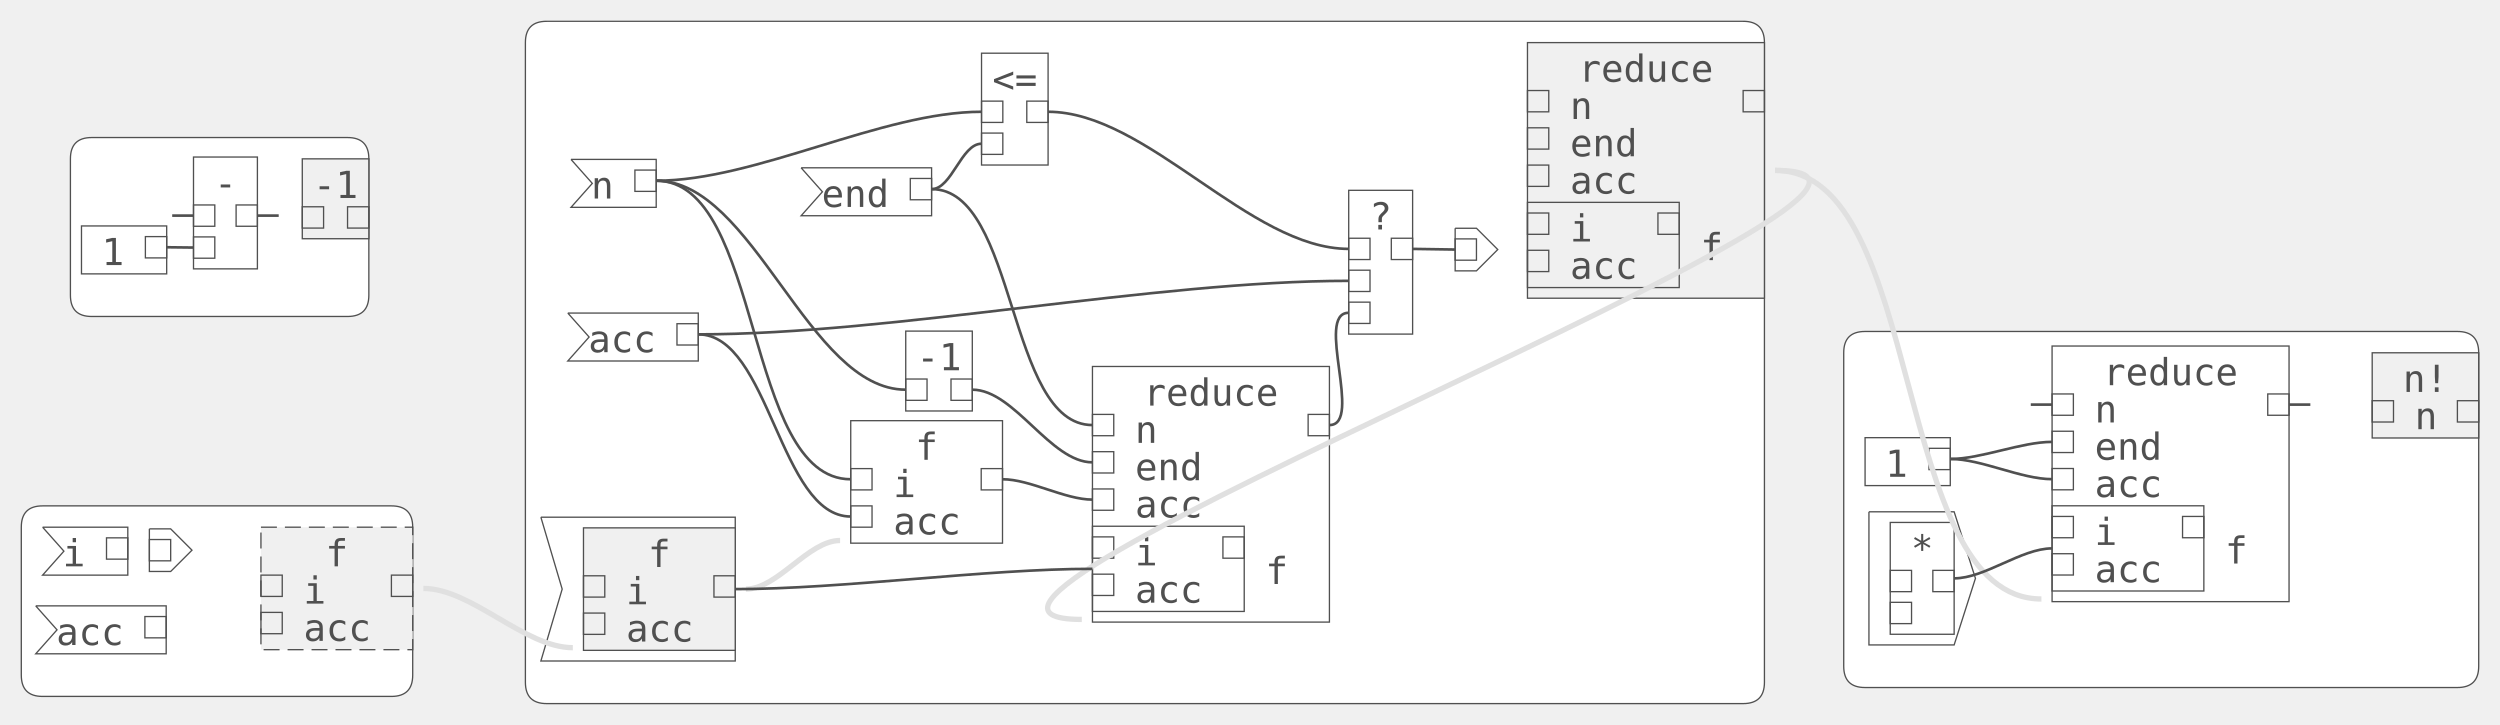
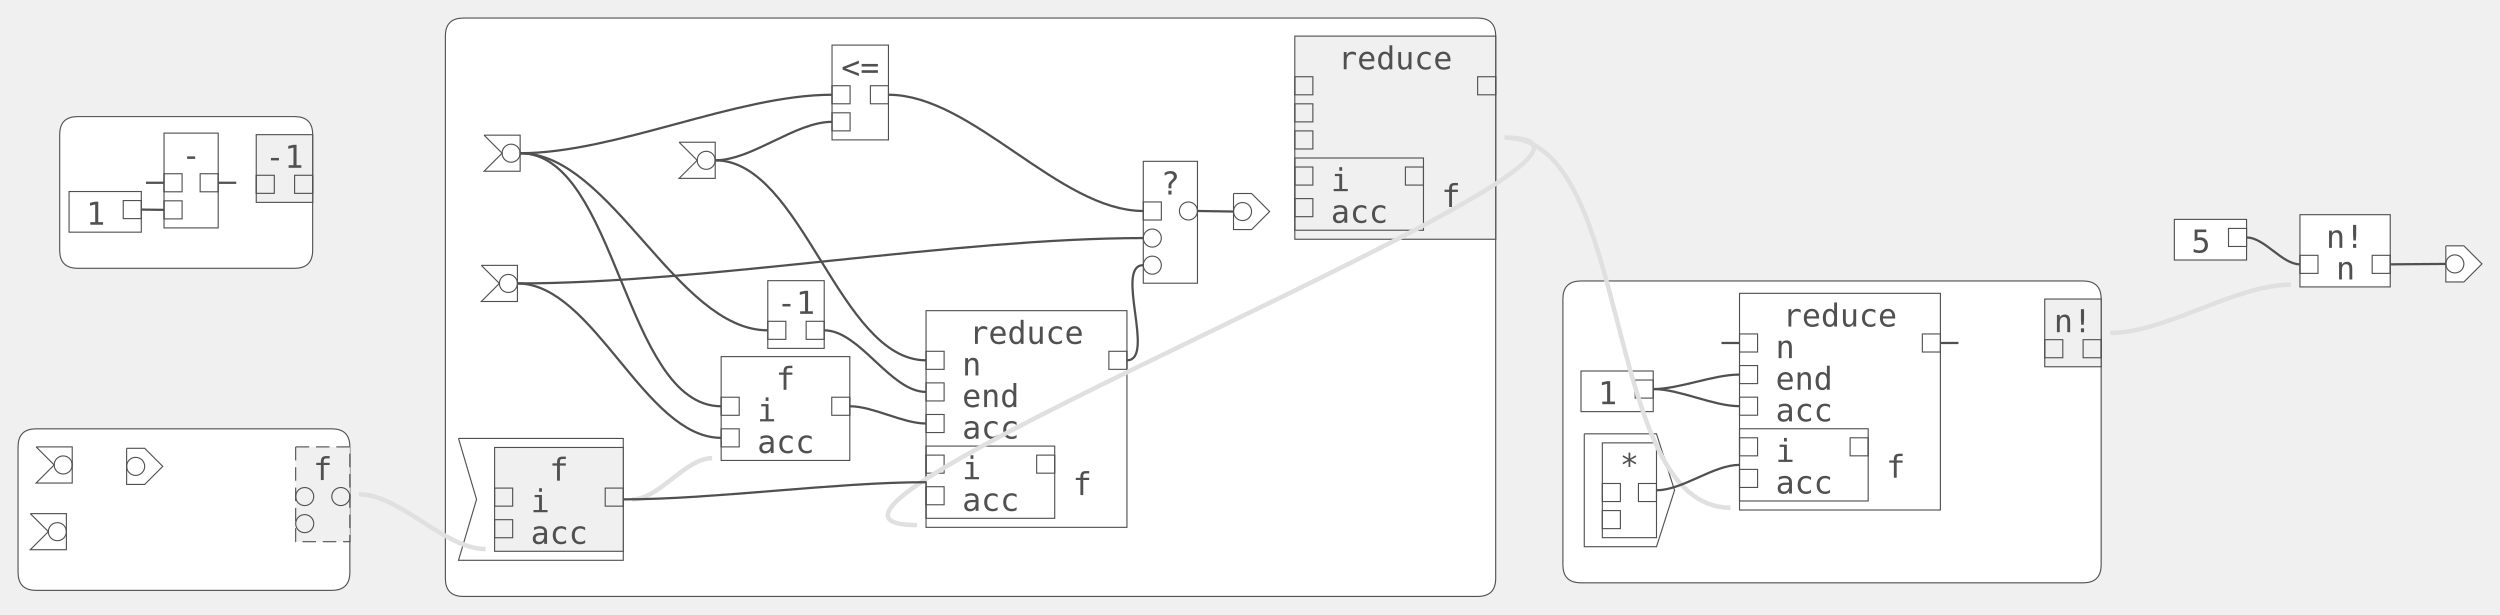
- <svg xmlns="http://www.w3.org/2000/svg" version="1.1" width="938.92" height="272.249">
+ <svg xmlns="http://www.w3.org/2000/svg" version="1.1" width="1107.627" height="272.249">
  <defs />
  <g transform="translate(-162.0523,-115.0293)">
    <g>
      <path fill="white" stroke="#505050" paint-order="fill stroke markers" d=" M 359.375 131.029 L 359.375 371.278 Q 359.375 379.278 367.375 379.278 L 816.719 379.278 Q 824.719 379.278 824.719 371.278 L 824.719 131.029 Q 824.719 123.029 816.719 123.029 L 367.375 123.029 Q 359.375 123.029 359.375 131.029" stroke-miterlimit="10" stroke-width="0.5" stroke-dasharray="" />
-       <path fill="#F0F0F0" stroke="#505050" paint-order="fill stroke markers" d=" M 735.719 131.029 L 824.719 131.029 L 824.719 227.029 L 735.719 227.029 L 735.719 131.029 Z" stroke-miterlimit="10" stroke-width="0.5" stroke-dasharray="" />
+       <path fill="#F0F0F0" stroke="#505050" paint-order="fill stroke markers" d=" M 735.719 131.029 L 824.719 131.029 L 824.719 221.029 L 735.719 221.029 L 735.719 131.029 Z" stroke-miterlimit="10" stroke-width="0.5" stroke-dasharray="" />
      <path fill="none" stroke="none" />
      <text fill="#505050" stroke="none" font-family="monospace" font-size="14px" font-style="normal" font-weight="normal" text-decoration="normal" x="780.219" y="149.029" text-anchor="middle" dominant-baseline="text-after-edge">reduce</text>
      <path fill="none" stroke="#505050" paint-order="fill stroke markers" d=" M 735.719 149.029 L 743.719 149.029 L 743.719 157.029 L 735.719 157.029 L 735.719 149.029 Z" stroke-miterlimit="10" stroke-width="0.5" stroke-dasharray="" />
-       <text fill="#505050" stroke="none" font-family="monospace" font-size="14px" font-style="normal" font-weight="normal" text-decoration="normal" x="751.719" y="163.029" text-anchor="start" dominant-baseline="text-after-edge">n</text>
-       <path fill="none" stroke="#505050" paint-order="fill stroke markers" d=" M 735.719 163.029 L 743.719 163.029 L 743.719 171.029 L 735.719 171.029 L 735.719 163.029 Z" stroke-miterlimit="10" stroke-width="0.5" stroke-dasharray="" />
-       <text fill="#505050" stroke="none" font-family="monospace" font-size="14px" font-style="normal" font-weight="normal" text-decoration="normal" x="751.719" y="177.029" text-anchor="start" dominant-baseline="text-after-edge">end</text>
-       <path fill="none" stroke="#505050" paint-order="fill stroke markers" d=" M 735.719 177.029 L 743.719 177.029 L 743.719 185.029 L 735.719 185.029 L 735.719 177.029 Z" stroke-miterlimit="10" stroke-width="0.5" stroke-dasharray="" />
-       <text fill="#505050" stroke="none" font-family="monospace" font-size="14px" font-style="normal" font-weight="normal" text-decoration="normal" x="751.719" y="191.029" text-anchor="start" dominant-baseline="text-after-edge">acc</text>
-       <path fill="none" stroke="#505050" paint-order="fill stroke markers" d=" M 735.719 191.029 L 792.719 191.029 L 792.719 223.029 L 735.719 223.029 L 735.719 191.029 Z" stroke-miterlimit="10" stroke-width="0.5" stroke-dasharray="" />
-       <path fill="none" stroke="none" />
-       <path fill="none" stroke="#505050" paint-order="fill stroke markers" d=" M 735.719 195.029 L 743.719 195.029 L 743.719 203.029 L 735.719 203.029 L 735.719 195.029 Z" stroke-miterlimit="10" stroke-width="0.5" stroke-dasharray="" />
-       <text fill="#505050" stroke="none" font-family="monospace" font-size="14px" font-style="normal" font-weight="normal" text-decoration="normal" x="751.719" y="209.029" text-anchor="start" dominant-baseline="text-after-edge">i</text>
-       <path fill="none" stroke="#505050" paint-order="fill stroke markers" d=" M 735.719 209.029 L 743.719 209.029 L 743.719 217.029 L 735.719 217.029 L 735.719 209.029 Z" stroke-miterlimit="10" stroke-width="0.5" stroke-dasharray="" />
-       <text fill="#505050" stroke="none" font-family="monospace" font-size="14px" font-style="normal" font-weight="normal" text-decoration="normal" x="751.719" y="223.029" text-anchor="start" dominant-baseline="text-after-edge">acc</text>
-       <path fill="none" stroke="#505050" paint-order="fill stroke markers" d=" M 784.719 195.029 L 792.719 195.029 L 792.719 203.029 L 784.719 203.029 L 784.719 195.029 Z" stroke-miterlimit="10" stroke-width="0.5" stroke-dasharray="" />
-       <text fill="#505050" stroke="none" font-family="monospace" font-size="14px" font-style="normal" font-weight="normal" text-decoration="normal" x="800.719" y="216.029" text-anchor="start" dominant-baseline="text-after-edge">f</text>
+       <path fill="none" stroke="#505050" paint-order="fill stroke markers" d=" M 735.719 161.029 L 743.719 161.029 L 743.719 169.029 L 735.719 169.029 L 735.719 161.029 Z" stroke-miterlimit="10" stroke-width="0.5" stroke-dasharray="" />
+       <path fill="none" stroke="#505050" paint-order="fill stroke markers" d=" M 735.719 173.029 L 743.719 173.029 L 743.719 181.029 L 735.719 181.029 L 735.719 173.029 Z" stroke-miterlimit="10" stroke-width="0.5" stroke-dasharray="" />
+       <path fill="none" stroke="#505050" paint-order="fill stroke markers" d=" M 735.719 185.029 L 792.719 185.029 L 792.719 217.029 L 735.719 217.029 L 735.719 185.029 Z" stroke-miterlimit="10" stroke-width="0.5" stroke-dasharray="" />
+       <path fill="none" stroke="none" />
+       <path fill="none" stroke="#505050" paint-order="fill stroke markers" d=" M 735.719 189.029 L 743.719 189.029 L 743.719 197.029 L 735.719 197.029 L 735.719 189.029 Z" stroke-miterlimit="10" stroke-width="0.5" stroke-dasharray="" />
+       <text fill="#505050" stroke="none" font-family="monospace" font-size="14px" font-style="normal" font-weight="normal" text-decoration="normal" x="751.719" y="203.029" text-anchor="start" dominant-baseline="text-after-edge">i</text>
+       <path fill="none" stroke="#505050" paint-order="fill stroke markers" d=" M 735.719 203.029 L 743.719 203.029 L 743.719 211.029 L 735.719 211.029 L 735.719 203.029 Z" stroke-miterlimit="10" stroke-width="0.5" stroke-dasharray="" />
+       <text fill="#505050" stroke="none" font-family="monospace" font-size="14px" font-style="normal" font-weight="normal" text-decoration="normal" x="751.719" y="217.029" text-anchor="start" dominant-baseline="text-after-edge">acc</text>
+       <path fill="none" stroke="#505050" paint-order="fill stroke markers" d=" M 784.719 189.029 L 792.719 189.029 L 792.719 197.029 L 784.719 197.029 L 784.719 189.029 Z" stroke-miterlimit="10" stroke-width="0.5" stroke-dasharray="" />
+       <text fill="#505050" stroke="none" font-family="monospace" font-size="14px" font-style="normal" font-weight="normal" text-decoration="normal" x="800.719" y="210.029" text-anchor="start" dominant-baseline="text-after-edge">f</text>
      <path fill="none" stroke="#505050" paint-order="fill stroke markers" d=" M 816.719 149.029 L 824.719 149.029 L 824.719 157.029 L 816.719 157.029 L 816.719 149.029 Z" stroke-miterlimit="10" stroke-width="0.5" stroke-dasharray="" />
      <path fill="white" stroke="#505050" paint-order="fill stroke markers" d=" M 668.584 186.506 L 692.584 186.506 L 692.584 240.506 L 668.584 240.506 L 668.584 186.506 Z" stroke-miterlimit="10" stroke-width="0.5" stroke-dasharray="" />
      <path fill="#F0F0F0" stroke="none" paint-order="stroke fill markers" d="" />
      <path fill="none" stroke="none" />
      <text fill="#505050" stroke="none" font-family="monospace" font-size="14px" font-style="normal" font-weight="normal" text-decoration="normal" x="680.584" y="204.506" text-anchor="middle" dominant-baseline="text-after-edge">?</text>
      <path fill="none" stroke="#505050" paint-order="fill stroke markers" d=" M 668.584 204.506 L 676.584 204.506 L 676.584 212.506 L 668.584 212.506 L 668.584 204.506 Z" stroke-miterlimit="10" stroke-width="0.5" stroke-dasharray="" />
-       <path fill="none" stroke="#505050" paint-order="fill stroke markers" d=" M 668.584 216.506 L 676.584 216.506 L 676.584 224.506 L 668.584 224.506 L 668.584 216.506 Z" stroke-miterlimit="10" stroke-width="0.5" stroke-dasharray="" />
-       <path fill="none" stroke="#505050" paint-order="fill stroke markers" d=" M 668.584 228.506 L 676.584 228.506 L 676.584 236.506 L 668.584 236.506 L 668.584 228.506 Z" stroke-miterlimit="10" stroke-width="0.5" stroke-dasharray="" />
-       <path fill="none" stroke="#505050" paint-order="fill stroke markers" d=" M 684.584 204.506 L 692.584 204.506 L 692.584 212.506 L 684.584 212.506 L 684.584 204.506 Z" stroke-miterlimit="10" stroke-width="0.5" stroke-dasharray="" />
+       <path fill="none" stroke="#505050" paint-order="fill stroke markers" d=" M 676.584 220.506 A 4 4 0 1 0 676.584 220.51" stroke-miterlimit="10" stroke-width="0.5" stroke-dasharray="" />
+       <path fill="none" stroke="#505050" paint-order="fill stroke markers" d=" M 676.584 232.506 A 4 4 0 1 0 676.584 232.51" stroke-miterlimit="10" stroke-width="0.5" stroke-dasharray="" />
+       <path fill="none" stroke="#505050" paint-order="fill stroke markers" d=" M 692.584 208.506 A 4 4 0 1 0 692.584 208.51" stroke-miterlimit="10" stroke-width="0.5" stroke-dasharray="" />
      <path fill="white" stroke="#505050" paint-order="fill stroke markers" d=" M 708.561 200.751 L 716.561 200.751 L 724.561 208.751 L 716.561 216.751 L 708.561 216.751 L 708.561 200.751" stroke-miterlimit="10" stroke-width="0.5" stroke-dasharray="" />
      <path fill="none" stroke="none" />
-       <path fill="none" stroke="#505050" paint-order="fill stroke markers" d=" M 708.561 204.751 L 716.561 204.751 L 716.561 212.751 L 708.561 212.751 L 708.561 204.751 Z" stroke-miterlimit="10" stroke-width="0.5" stroke-dasharray="" />
-       <path fill="white" stroke="#505050" paint-order="fill stroke markers" d=" M 375.301 232.605 L 424.301 232.605 L 424.301 250.605 L 375.301 250.605 L 383.301 241.605 L 375.301 232.605" stroke-miterlimit="10" stroke-width="0.5" stroke-dasharray="" />
-       <path fill="none" stroke="none" />
-       <path fill="none" stroke="#505050" paint-order="fill stroke markers" d=" M 416.301 236.605 L 424.301 236.605 L 424.301 244.605 L 416.301 244.605 L 416.301 236.605 Z" stroke-miterlimit="10" stroke-width="0.5" stroke-dasharray="" />
-       <text fill="#505050" stroke="none" font-family="monospace" font-size="14px" font-style="normal" font-weight="normal" text-decoration="normal" x="408.301" y="250.605" text-anchor="end" dominant-baseline="text-after-edge">acc</text>
-       <path fill="white" stroke="#505050" paint-order="fill stroke markers" d=" M 376.503 174.904 L 408.503 174.904 L 408.503 192.904 L 376.503 192.904 L 384.503 183.904 L 376.503 174.904" stroke-miterlimit="10" stroke-width="0.5" stroke-dasharray="" />
-       <path fill="none" stroke="none" />
-       <path fill="none" stroke="#505050" paint-order="fill stroke markers" d=" M 400.503 178.904 L 408.503 178.904 L 408.503 186.904 L 400.503 186.904 L 400.503 178.904 Z" stroke-miterlimit="10" stroke-width="0.5" stroke-dasharray="" />
-       <text fill="#505050" stroke="none" font-family="monospace" font-size="14px" font-style="normal" font-weight="normal" text-decoration="normal" x="392.503" y="192.904" text-anchor="end" dominant-baseline="text-after-edge">n</text>
+       <path fill="none" stroke="#505050" paint-order="fill stroke markers" d=" M 716.561 208.751 A 4 4 0 1 0 716.561 208.755" stroke-miterlimit="10" stroke-width="0.5" stroke-dasharray="" />
+       <path fill="white" stroke="#505050" paint-order="fill stroke markers" d=" M 375.301 232.605 L 391.301 232.605 L 391.301 248.605 L 375.301 248.605 L 383.301 240.605 L 375.301 232.605" stroke-miterlimit="10" stroke-width="0.5" stroke-dasharray="" />
+       <path fill="none" stroke="none" />
+       <path fill="none" stroke="#505050" paint-order="fill stroke markers" d=" M 391.301 240.605 A 4 4 0 1 0 391.301 240.609" stroke-miterlimit="10" stroke-width="0.5" stroke-dasharray="" />
+       <path fill="white" stroke="#505050" paint-order="fill stroke markers" d=" M 376.503 174.904 L 392.503 174.904 L 392.503 190.904 L 376.503 190.904 L 384.503 182.904 L 376.503 174.904" stroke-miterlimit="10" stroke-width="0.5" stroke-dasharray="" />
+       <path fill="none" stroke="none" />
+       <path fill="none" stroke="#505050" paint-order="fill stroke markers" d=" M 392.503 182.904 A 4 4 0 1 0 392.503 182.908" stroke-miterlimit="10" stroke-width="0.5" stroke-dasharray="" />
      <path fill="white" stroke="#505050" paint-order="fill stroke markers" d=" M 530.682 135.009 L 555.682 135.009 L 555.682 177.009 L 530.682 177.009 L 530.682 135.009 Z" stroke-miterlimit="10" stroke-width="0.5" stroke-dasharray="" />
      <path fill="#F0F0F0" stroke="none" paint-order="stroke fill markers" d="" />
      <path fill="none" stroke="none" />
      <text fill="#505050" stroke="none" font-family="monospace" font-size="14px" font-style="normal" font-weight="normal" text-decoration="normal" x="543.182" y="153.009" text-anchor="middle" dominant-baseline="text-after-edge">&lt;=</text>
      <path fill="none" stroke="#505050" paint-order="fill stroke markers" d=" M 530.682 153.009 L 538.682 153.009 L 538.682 161.009 L 530.682 161.009 L 530.682 153.009 Z" stroke-miterlimit="10" stroke-width="0.5" stroke-dasharray="" />
      <path fill="none" stroke="#505050" paint-order="fill stroke markers" d=" M 530.682 165.009 L 538.682 165.009 L 538.682 173.009 L 530.682 173.009 L 530.682 165.009 Z" stroke-miterlimit="10" stroke-width="0.5" stroke-dasharray="" />
      <path fill="none" stroke="#505050" paint-order="fill stroke markers" d=" M 547.682 153.009 L 555.682 153.009 L 555.682 161.009 L 547.682 161.009 L 547.682 153.009 Z" stroke-miterlimit="10" stroke-width="0.5" stroke-dasharray="" />
      <path fill="white" stroke="#505050" paint-order="fill stroke markers" d=" M 502.218 239.38 L 527.218 239.38 L 527.218 269.38 L 502.218 269.38 L 502.218 239.38 Z" stroke-miterlimit="10" stroke-width="0.5" stroke-dasharray="" />
      <path fill="#F0F0F0" stroke="none" paint-order="stroke fill markers" d="" />
      <path fill="none" stroke="none" />
      <text fill="#505050" stroke="none" font-family="monospace" font-size="14px" font-style="normal" font-weight="normal" text-decoration="normal" x="514.718" y="257.38" text-anchor="middle" dominant-baseline="text-after-edge">-1</text>
      <path fill="none" stroke="#505050" paint-order="fill stroke markers" d=" M 502.218 257.38 L 510.218 257.38 L 510.218 265.38 L 502.218 265.38 L 502.218 257.38 Z" stroke-miterlimit="10" stroke-width="0.5" stroke-dasharray="" />
      <path fill="none" stroke="#505050" paint-order="fill stroke markers" d=" M 519.218 257.38 L 527.218 257.38 L 527.218 265.38 L 519.218 265.38 L 519.218 257.38 Z" stroke-miterlimit="10" stroke-width="0.5" stroke-dasharray="" />
      <path fill="none" stroke="none" />
      <path fill="white" stroke="#505050" paint-order="fill stroke markers" d=" M 365.189 309.278 L 438.189 309.278 L 438.189 363.278 L 365.189 363.278 L 373.189 336.278 L 365.189 309.278" stroke-miterlimit="10" stroke-width="0.5" stroke-dasharray="" />
      <path fill="#F0F0F0" stroke="none" paint-order="stroke fill markers" d=" M 381.189 313.278 L 438.189 313.278 L 438.189 359.278 L 381.189 359.278 L 381.189 313.278 Z" />
      <path fill="none" stroke="none" />
      <path fill="none" stroke="#505050" paint-order="fill stroke markers" d=" M 381.189 313.278 L 438.189 313.278 L 438.189 359.278 L 381.189 359.278 L 381.189 313.278 Z" stroke-miterlimit="10" stroke-width="0.5" stroke-dasharray="" />
      <path fill="none" stroke="none" />
      <text fill="#505050" stroke="none" font-family="monospace" font-size="14px" font-style="normal" font-weight="normal" text-decoration="normal" x="409.689" y="331.278" text-anchor="middle" dominant-baseline="text-after-edge">f</text>
      <path fill="none" stroke="#505050" paint-order="fill stroke markers" d=" M 381.189 331.278 L 389.189 331.278 L 389.189 339.278 L 381.189 339.278 L 381.189 331.278 Z" stroke-miterlimit="10" stroke-width="0.5" stroke-dasharray="" />
      <text fill="#505050" stroke="none" font-family="monospace" font-size="14px" font-style="normal" font-weight="normal" text-decoration="normal" x="397.189" y="345.278" text-anchor="start" dominant-baseline="text-after-edge">i</text>
      <path fill="none" stroke="#505050" paint-order="fill stroke markers" d=" M 381.189 345.278 L 389.189 345.278 L 389.189 353.278 L 381.189 353.278 L 381.189 345.278 Z" stroke-miterlimit="10" stroke-width="0.5" stroke-dasharray="" />
      <text fill="#505050" stroke="none" font-family="monospace" font-size="14px" font-style="normal" font-weight="normal" text-decoration="normal" x="397.189" y="359.278" text-anchor="start" dominant-baseline="text-after-edge">acc</text>
      <path fill="none" stroke="#505050" paint-order="fill stroke markers" d=" M 430.189 331.278 L 438.189 331.278 L 438.189 339.278 L 430.189 339.278 L 430.189 331.278 Z" stroke-miterlimit="10" stroke-width="0.5" stroke-dasharray="" />
      <path fill="white" stroke="#505050" paint-order="fill stroke markers" d=" M 481.561 273.023 L 538.561 273.023 L 538.561 319.023 L 481.561 319.023 L 481.561 273.023 Z" stroke-miterlimit="10" stroke-width="0.5" stroke-dasharray="" />
      <path fill="#F0F0F0" stroke="none" paint-order="stroke fill markers" d="" />
      <path fill="none" stroke="none" />
      <text fill="#505050" stroke="none" font-family="monospace" font-size="14px" font-style="normal" font-weight="normal" text-decoration="normal" x="510.061" y="291.023" text-anchor="middle" dominant-baseline="text-after-edge">f</text>
      <path fill="none" stroke="#505050" paint-order="fill stroke markers" d=" M 481.561 291.023 L 489.561 291.023 L 489.561 299.023 L 481.561 299.023 L 481.561 291.023 Z" stroke-miterlimit="10" stroke-width="0.5" stroke-dasharray="" />
      <text fill="#505050" stroke="none" font-family="monospace" font-size="14px" font-style="normal" font-weight="normal" text-decoration="normal" x="497.561" y="305.023" text-anchor="start" dominant-baseline="text-after-edge">i</text>
      <path fill="none" stroke="#505050" paint-order="fill stroke markers" d=" M 481.561 305.023 L 489.561 305.023 L 489.561 313.023 L 481.561 313.023 L 481.561 305.023 Z" stroke-miterlimit="10" stroke-width="0.5" stroke-dasharray="" />
      <text fill="#505050" stroke="none" font-family="monospace" font-size="14px" font-style="normal" font-weight="normal" text-decoration="normal" x="497.561" y="319.023" text-anchor="start" dominant-baseline="text-after-edge">acc</text>
      <path fill="none" stroke="#505050" paint-order="fill stroke markers" d=" M 530.561 291.023 L 538.561 291.023 L 538.561 299.023 L 530.561 299.023 L 530.561 291.023 Z" stroke-miterlimit="10" stroke-width="0.5" stroke-dasharray="" />
-       <path fill="white" stroke="#505050" paint-order="fill stroke markers" d=" M 462.929 178.055 L 511.929 178.055 L 511.929 196.055 L 462.929 196.055 L 470.929 187.055 L 462.929 178.055" stroke-miterlimit="10" stroke-width="0.5" stroke-dasharray="" />
-       <path fill="none" stroke="none" />
-       <path fill="none" stroke="#505050" paint-order="fill stroke markers" d=" M 503.929 182.055 L 511.929 182.055 L 511.929 190.055 L 503.929 190.055 L 503.929 182.055 Z" stroke-miterlimit="10" stroke-width="0.5" stroke-dasharray="" />
-       <text fill="#505050" stroke="none" font-family="monospace" font-size="14px" font-style="normal" font-weight="normal" text-decoration="normal" x="495.929" y="196.055" text-anchor="end" dominant-baseline="text-after-edge">end</text>
+       <path fill="white" stroke="#505050" paint-order="fill stroke markers" d=" M 462.929 178.055 L 478.929 178.055 L 478.929 194.055 L 462.929 194.055 L 470.929 186.055 L 462.929 178.055" stroke-miterlimit="10" stroke-width="0.5" stroke-dasharray="" />
+       <path fill="none" stroke="none" />
+       <path fill="none" stroke="#505050" paint-order="fill stroke markers" d=" M 478.929 186.055 A 4 4 0 1 0 478.929 186.059" stroke-miterlimit="10" stroke-width="0.5" stroke-dasharray="" />
      <path fill="white" stroke="#505050" paint-order="fill stroke markers" d=" M 572.343 252.668 L 661.343 252.668 L 661.343 348.668 L 572.343 348.668 L 572.343 252.668 Z" stroke-miterlimit="10" stroke-width="0.5" stroke-dasharray="" />
      <path fill="#F0F0F0" stroke="none" paint-order="stroke fill markers" d="" />
      <path fill="none" stroke="none" />
      <text fill="#505050" stroke="none" font-family="monospace" font-size="14px" font-style="normal" font-weight="normal" text-decoration="normal" x="616.843" y="270.668" text-anchor="middle" dominant-baseline="text-after-edge">reduce</text>
      <path fill="none" stroke="#505050" paint-order="fill stroke markers" d=" M 572.343 270.668 L 580.343 270.668 L 580.343 278.668 L 572.343 278.668 L 572.343 270.668 Z" stroke-miterlimit="10" stroke-width="0.5" stroke-dasharray="" />
      <text fill="#505050" stroke="none" font-family="monospace" font-size="14px" font-style="normal" font-weight="normal" text-decoration="normal" x="588.343" y="284.668" text-anchor="start" dominant-baseline="text-after-edge">n</text>
      <path fill="none" stroke="#505050" paint-order="fill stroke markers" d=" M 572.343 284.668 L 580.343 284.668 L 580.343 292.668 L 572.343 292.668 L 572.343 284.668 Z" stroke-miterlimit="10" stroke-width="0.5" stroke-dasharray="" />
      <text fill="#505050" stroke="none" font-family="monospace" font-size="14px" font-style="normal" font-weight="normal" text-decoration="normal" x="588.343" y="298.668" text-anchor="start" dominant-baseline="text-after-edge">end</text>
      <path fill="none" stroke="#505050" paint-order="fill stroke markers" d=" M 572.343 298.668 L 580.343 298.668 L 580.343 306.668 L 572.343 306.668 L 572.343 298.668 Z" stroke-miterlimit="10" stroke-width="0.5" stroke-dasharray="" />
      <text fill="#505050" stroke="none" font-family="monospace" font-size="14px" font-style="normal" font-weight="normal" text-decoration="normal" x="588.343" y="312.668" text-anchor="start" dominant-baseline="text-after-edge">acc</text>
      <path fill="none" stroke="#505050" paint-order="fill stroke markers" d=" M 572.343 312.668 L 629.343 312.668 L 629.343 344.668 L 572.343 344.668 L 572.343 312.668 Z" stroke-miterlimit="10" stroke-width="0.5" stroke-dasharray="" />
      <path fill="none" stroke="none" />
      <path fill="none" stroke="#505050" paint-order="fill stroke markers" d=" M 572.343 316.668 L 580.343 316.668 L 580.343 324.668 L 572.343 324.668 L 572.343 316.668 Z" stroke-miterlimit="10" stroke-width="0.5" stroke-dasharray="" />
      <text fill="#505050" stroke="none" font-family="monospace" font-size="14px" font-style="normal" font-weight="normal" text-decoration="normal" x="588.343" y="330.668" text-anchor="start" dominant-baseline="text-after-edge">i</text>
      <path fill="none" stroke="#505050" paint-order="fill stroke markers" d=" M 572.343 330.668 L 580.343 330.668 L 580.343 338.668 L 572.343 338.668 L 572.343 330.668 Z" stroke-miterlimit="10" stroke-width="0.5" stroke-dasharray="" />
      <text fill="#505050" stroke="none" font-family="monospace" font-size="14px" font-style="normal" font-weight="normal" text-decoration="normal" x="588.343" y="344.668" text-anchor="start" dominant-baseline="text-after-edge">acc</text>
      <path fill="none" stroke="#505050" paint-order="fill stroke markers" d=" M 621.343 316.668 L 629.343 316.668 L 629.343 324.668 L 621.343 324.668 L 621.343 316.668 Z" stroke-miterlimit="10" stroke-width="0.5" stroke-dasharray="" />
      <text fill="#505050" stroke="none" font-family="monospace" font-size="14px" font-style="normal" font-weight="normal" text-decoration="normal" x="637.343" y="337.668" text-anchor="start" dominant-baseline="text-after-edge">f</text>
      <path fill="none" stroke="#505050" paint-order="fill stroke markers" d=" M 653.343 270.668 L 661.343 270.668 L 661.343 278.668 L 653.343 278.668 L 653.343 270.668 Z" stroke-miterlimit="10" stroke-width="0.5" stroke-dasharray="" />
      <path fill="white" stroke="#505050" paint-order="fill stroke markers" d=" M 188.499 174.688 L 188.499 225.889 Q 188.499 233.889 196.499 233.889 L 292.579 233.889 Q 300.579 233.889 300.579 225.889 L 300.579 174.688 Q 300.579 166.688 292.579 166.688 L 196.499 166.688 Q 188.499 166.688 188.499 174.688" stroke-miterlimit="10" stroke-width="0.5" stroke-dasharray="" />
      <path fill="#F0F0F0" stroke="#505050" paint-order="fill stroke markers" d=" M 275.579 174.688 L 300.579 174.688 L 300.579 204.688 L 275.579 204.688 L 275.579 174.688 Z" stroke-miterlimit="10" stroke-width="0.5" stroke-dasharray="" />
      <path fill="none" stroke="none" />
      <text fill="#505050" stroke="none" font-family="monospace" font-size="14px" font-style="normal" font-weight="normal" text-decoration="normal" x="288.079" y="192.688" text-anchor="middle" dominant-baseline="text-after-edge">-1</text>
      <path fill="none" stroke="#505050" paint-order="fill stroke markers" d=" M 275.579 192.688 L 283.579 192.688 L 283.579 200.688 L 275.579 200.688 L 275.579 192.688 Z" stroke-miterlimit="10" stroke-width="0.5" stroke-dasharray="" />
      <path fill="none" stroke="#505050" paint-order="fill stroke markers" d=" M 292.579 192.688 L 300.579 192.688 L 300.579 200.688 L 292.579 200.688 L 292.579 192.688 Z" stroke-miterlimit="10" stroke-width="0.5" stroke-dasharray="" />
      <path fill="none" stroke="#505050" paint-order="fill stroke markers" d=" M 234.724 196.006 L 226.724 196.006 M 258.724 196.006 L 266.724 196.006" stroke-miterlimit="10" stroke-dasharray="" />
      <path fill="white" stroke="#505050" paint-order="fill stroke markers" d=" M 234.724 174.006 L 258.724 174.006 L 258.724 216.006 L 234.724 216.006 L 234.724 174.006 Z" stroke-miterlimit="10" stroke-width="0.5" stroke-dasharray="" />
      <path fill="#F0F0F0" stroke="none" paint-order="stroke fill markers" d="" />
      <path fill="none" stroke="none" />
      <text fill="#505050" stroke="none" font-family="monospace" font-size="14px" font-style="normal" font-weight="normal" text-decoration="normal" x="246.724" y="192.006" text-anchor="middle" dominant-baseline="text-after-edge">-</text>
      <path fill="none" stroke="#505050" paint-order="fill stroke markers" d=" M 234.724 192.006 L 242.724 192.006 L 242.724 200.006 L 234.724 200.006 L 234.724 192.006 Z" stroke-miterlimit="10" stroke-width="0.5" stroke-dasharray="" />
      <path fill="none" stroke="#505050" paint-order="fill stroke markers" d=" M 234.724 204.006 L 242.724 204.006 L 242.724 212.006 L 234.724 212.006 L 234.724 204.006 Z" stroke-miterlimit="10" stroke-width="0.5" stroke-dasharray="" />
      <path fill="none" stroke="#505050" paint-order="fill stroke markers" d=" M 250.724 192.006 L 258.724 192.006 L 258.724 200.006 L 250.724 200.006 L 250.724 192.006 Z" stroke-miterlimit="10" stroke-width="0.5" stroke-dasharray="" />
      <path fill="white" stroke="#505050" paint-order="fill stroke markers" d=" M 192.654 199.889 L 224.654 199.889 L 224.654 217.889 L 192.654 217.889 L 192.654 199.889 Z" stroke-miterlimit="10" stroke-width="0.5" stroke-dasharray="" />
      <path fill="#F0F0F0" stroke="none" paint-order="stroke fill markers" d="" />
      <path fill="none" stroke="none" />
      <path fill="none" stroke="#505050" paint-order="fill stroke markers" d=" M 216.654 203.889 L 224.654 203.889 L 224.654 211.889 L 216.654 211.889 L 216.654 203.889 Z" stroke-miterlimit="10" stroke-width="0.5" stroke-dasharray="" />
      <text fill="#505050" stroke="none" font-family="monospace" font-size="14px" font-style="normal" font-weight="normal" text-decoration="normal" x="208.654" y="217.889" text-anchor="end" dominant-baseline="text-after-edge">1</text>
      <path fill="white" stroke="#505050" paint-order="fill stroke markers" d=" M 854.495 247.522 L 854.495 365.241 Q 854.495 373.241 862.495 373.241 L 1084.972 373.241 Q 1092.972 373.241 1092.972 365.241 L 1092.972 247.522 Q 1092.972 239.522 1084.972 239.522 L 862.495 239.522 Q 854.495 239.522 854.495 247.522" stroke-miterlimit="10" stroke-width="0.5" stroke-dasharray="" />
-       <path fill="#F0F0F0" stroke="#505050" paint-order="fill stroke markers" d=" M 1052.972 247.522 L 1092.972 247.522 L 1092.972 279.522 L 1052.972 279.522 L 1052.972 247.522 Z" stroke-miterlimit="10" stroke-width="0.5" stroke-dasharray="" />
-       <path fill="none" stroke="none" />
-       <text fill="#505050" stroke="none" font-family="monospace" font-size="14px" font-style="normal" font-weight="normal" text-decoration="normal" x="1072.972" y="265.522" text-anchor="middle" dominant-baseline="text-after-edge">n!</text>
-       <path fill="none" stroke="#505050" paint-order="fill stroke markers" d=" M 1052.972 265.522 L 1060.972 265.522 L 1060.972 273.522 L 1052.972 273.522 L 1052.972 265.522 Z" stroke-miterlimit="10" stroke-width="0.5" stroke-dasharray="" />
-       <text fill="#505050" stroke="none" font-family="monospace" font-size="14px" font-style="normal" font-weight="normal" text-decoration="normal" x="1068.972" y="279.522" text-anchor="start" dominant-baseline="text-after-edge">n</text>
+       <path fill="#F0F0F0" stroke="#505050" paint-order="fill stroke markers" d=" M 1067.972 247.522 L 1092.972 247.522 L 1092.972 277.522 L 1067.972 277.522 L 1067.972 247.522 Z" stroke-miterlimit="10" stroke-width="0.5" stroke-dasharray="" />
+       <path fill="none" stroke="none" />
+       <text fill="#505050" stroke="none" font-family="monospace" font-size="14px" font-style="normal" font-weight="normal" text-decoration="normal" x="1080.472" y="265.522" text-anchor="middle" dominant-baseline="text-after-edge">n!</text>
+       <path fill="none" stroke="#505050" paint-order="fill stroke markers" d=" M 1067.972 265.522 L 1075.972 265.522 L 1075.972 273.522 L 1067.972 273.522 L 1067.972 265.522 Z" stroke-miterlimit="10" stroke-width="0.5" stroke-dasharray="" />
      <path fill="none" stroke="#505050" paint-order="fill stroke markers" d=" M 1084.972 265.522 L 1092.972 265.522 L 1092.972 273.522 L 1084.972 273.522 L 1084.972 265.522 Z" stroke-miterlimit="10" stroke-width="0.5" stroke-dasharray="" />
      <path fill="none" stroke="#505050" paint-order="fill stroke markers" d=" M 932.747 266.988 L 924.747 266.988 M 1021.747 266.988 L 1029.747 266.988" stroke-miterlimit="10" stroke-dasharray="" />
      <path fill="white" stroke="#505050" paint-order="fill stroke markers" d=" M 862.516 279.402 L 894.516 279.402 L 894.516 297.402 L 862.516 297.402 L 862.516 279.402 Z" stroke-miterlimit="10" stroke-width="0.5" stroke-dasharray="" />
      <path fill="#F0F0F0" stroke="none" paint-order="stroke fill markers" d="" />
      <path fill="none" stroke="none" />
      <path fill="none" stroke="#505050" paint-order="fill stroke markers" d=" M 886.516 283.402 L 894.516 283.402 L 894.516 291.402 L 886.516 291.402 L 886.516 283.402 Z" stroke-miterlimit="10" stroke-width="0.5" stroke-dasharray="" />
      <text fill="#505050" stroke="none" font-family="monospace" font-size="14px" font-style="normal" font-weight="normal" text-decoration="normal" x="878.516" y="297.402" text-anchor="end" dominant-baseline="text-after-edge">1</text>
      <path fill="white" stroke="#505050" paint-order="fill stroke markers" d=" M 932.747 244.988 L 1021.747 244.988 L 1021.747 340.988 L 932.747 340.988 L 932.747 244.988 Z" stroke-miterlimit="10" stroke-width="0.5" stroke-dasharray="" />
      <path fill="#F0F0F0" stroke="none" paint-order="stroke fill markers" d="" />
      <path fill="none" stroke="none" />
      <text fill="#505050" stroke="none" font-family="monospace" font-size="14px" font-style="normal" font-weight="normal" text-decoration="normal" x="977.247" y="262.988" text-anchor="middle" dominant-baseline="text-after-edge">reduce</text>
      <path fill="none" stroke="#505050" paint-order="fill stroke markers" d=" M 932.747 262.988 L 940.747 262.988 L 940.747 270.988 L 932.747 270.988 L 932.747 262.988 Z" stroke-miterlimit="10" stroke-width="0.5" stroke-dasharray="" />
      <text fill="#505050" stroke="none" font-family="monospace" font-size="14px" font-style="normal" font-weight="normal" text-decoration="normal" x="948.747" y="276.988" text-anchor="start" dominant-baseline="text-after-edge">n</text>
      <path fill="none" stroke="#505050" paint-order="fill stroke markers" d=" M 932.747 276.988 L 940.747 276.988 L 940.747 284.988 L 932.747 284.988 L 932.747 276.988 Z" stroke-miterlimit="10" stroke-width="0.5" stroke-dasharray="" />
      <text fill="#505050" stroke="none" font-family="monospace" font-size="14px" font-style="normal" font-weight="normal" text-decoration="normal" x="948.747" y="290.988" text-anchor="start" dominant-baseline="text-after-edge">end</text>
      <path fill="none" stroke="#505050" paint-order="fill stroke markers" d=" M 932.747 290.988 L 940.747 290.988 L 940.747 298.988 L 932.747 298.988 L 932.747 290.988 Z" stroke-miterlimit="10" stroke-width="0.5" stroke-dasharray="" />
      <text fill="#505050" stroke="none" font-family="monospace" font-size="14px" font-style="normal" font-weight="normal" text-decoration="normal" x="948.747" y="304.988" text-anchor="start" dominant-baseline="text-after-edge">acc</text>
      <path fill="none" stroke="#505050" paint-order="fill stroke markers" d=" M 932.747 304.988 L 989.747 304.988 L 989.747 336.988 L 932.747 336.988 L 932.747 304.988 Z" stroke-miterlimit="10" stroke-width="0.5" stroke-dasharray="" />
      <path fill="none" stroke="none" />
      <path fill="none" stroke="#505050" paint-order="fill stroke markers" d=" M 932.747 308.988 L 940.747 308.988 L 940.747 316.988 L 932.747 316.988 L 932.747 308.988 Z" stroke-miterlimit="10" stroke-width="0.5" stroke-dasharray="" />
      <text fill="#505050" stroke="none" font-family="monospace" font-size="14px" font-style="normal" font-weight="normal" text-decoration="normal" x="948.747" y="322.988" text-anchor="start" dominant-baseline="text-after-edge">i</text>
      <path fill="none" stroke="#505050" paint-order="fill stroke markers" d=" M 932.747 322.988 L 940.747 322.988 L 940.747 330.988 L 932.747 330.988 L 932.747 322.988 Z" stroke-miterlimit="10" stroke-width="0.5" stroke-dasharray="" />
      <text fill="#505050" stroke="none" font-family="monospace" font-size="14px" font-style="normal" font-weight="normal" text-decoration="normal" x="948.747" y="336.988" text-anchor="start" dominant-baseline="text-after-edge">acc</text>
      <path fill="none" stroke="#505050" paint-order="fill stroke markers" d=" M 981.747 308.988 L 989.747 308.988 L 989.747 316.988 L 981.747 316.988 L 981.747 308.988 Z" stroke-miterlimit="10" stroke-width="0.5" stroke-dasharray="" />
      <text fill="#505050" stroke="none" font-family="monospace" font-size="14px" font-style="normal" font-weight="normal" text-decoration="normal" x="997.747" y="329.988" text-anchor="start" dominant-baseline="text-after-edge">f</text>
      <path fill="none" stroke="#505050" paint-order="fill stroke markers" d=" M 1013.747 262.988 L 1021.747 262.988 L 1021.747 270.988 L 1013.747 270.988 L 1013.747 262.988 Z" stroke-miterlimit="10" stroke-width="0.5" stroke-dasharray="" />
      <path fill="none" stroke="none" />
      <path fill="white" stroke="#505050" paint-order="fill stroke markers" d=" M 863.965 307.241 L 895.965 307.241 L 903.965 332.241 L 895.965 357.241 L 863.965 357.241 L 863.965 307.241" stroke-miterlimit="10" stroke-width="0.5" stroke-dasharray="" />
      <path fill="none" stroke="none" />
      <path fill="none" stroke="#505050" paint-order="fill stroke markers" d=" M 871.965 311.241 L 895.965 311.241 L 895.965 353.241 L 871.965 353.241 L 871.965 311.241 Z" stroke-miterlimit="10" stroke-width="0.5" stroke-dasharray="" />
      <path fill="none" stroke="none" />
      <text fill="#505050" stroke="none" font-family="monospace" font-size="14px" font-style="normal" font-weight="normal" text-decoration="normal" x="883.965" y="329.241" text-anchor="middle" dominant-baseline="text-after-edge">*</text>
      <path fill="none" stroke="#505050" paint-order="fill stroke markers" d=" M 871.965 329.241 L 879.965 329.241 L 879.965 337.241 L 871.965 337.241 L 871.965 329.241 Z" stroke-miterlimit="10" stroke-width="0.5" stroke-dasharray="" />
      <path fill="none" stroke="#505050" paint-order="fill stroke markers" d=" M 871.965 341.241 L 879.965 341.241 L 879.965 349.241 L 871.965 349.241 L 871.965 341.241 Z" stroke-miterlimit="10" stroke-width="0.5" stroke-dasharray="" />
      <path fill="none" stroke="#505050" paint-order="fill stroke markers" d=" M 887.965 329.241 L 895.965 329.241 L 895.965 337.241 L 887.965 337.241 L 887.965 329.241 Z" stroke-miterlimit="10" stroke-width="0.5" stroke-dasharray="" />
      <path fill="white" stroke="#505050" paint-order="fill stroke markers" d=" M 170.052 313.026 L 170.052 368.583 Q 170.052 376.583 178.052 376.583 L 309.052 376.583 Q 317.052 376.583 317.052 368.583 L 317.052 313.026 Q 317.052 305.026 309.052 305.026 L 178.052 305.026 Q 170.052 305.026 170.052 313.026" stroke-miterlimit="10" stroke-width="0.5" stroke-dasharray="" />
-       <path fill="#F0F0F0" stroke="#505050" paint-order="fill stroke markers" d=" M 260.052 313.026 L 317.052 313.026 L 317.052 359.026 L 260.052 359.026 L 260.052 313.026 Z" stroke-miterlimit="10" stroke-width="0.5" stroke-dasharray="6,3" />
-       <path fill="none" stroke="none" />
-       <text fill="#505050" stroke="none" font-family="monospace" font-size="14px" font-style="normal" font-weight="normal" text-decoration="normal" x="288.552" y="331.026" text-anchor="middle" dominant-baseline="text-after-edge">f</text>
-       <path fill="none" stroke="#505050" paint-order="fill stroke markers" d=" M 260.052 331.026 L 268.052 331.026 L 268.052 339.026 L 260.052 339.026 L 260.052 331.026 Z" stroke-miterlimit="10" stroke-width="0.5" />
-       <text fill="#505050" stroke="none" font-family="monospace" font-size="14px" font-style="normal" font-weight="normal" text-decoration="normal" x="276.052" y="345.026" text-anchor="start" dominant-baseline="text-after-edge">i</text>
-       <path fill="none" stroke="#505050" paint-order="fill stroke markers" d=" M 260.052 345.026 L 268.052 345.026 L 268.052 353.026 L 260.052 353.026 L 260.052 345.026 Z" stroke-miterlimit="10" stroke-width="0.5" />
-       <text fill="#505050" stroke="none" font-family="monospace" font-size="14px" font-style="normal" font-weight="normal" text-decoration="normal" x="276.052" y="359.026" text-anchor="start" dominant-baseline="text-after-edge">acc</text>
-       <path fill="none" stroke="#505050" paint-order="fill stroke markers" d=" M 309.052 331.026 L 317.052 331.026 L 317.052 339.026 L 309.052 339.026 L 309.052 331.026 Z" stroke-miterlimit="10" stroke-width="0.5" />
-       <path fill="white" stroke="#505050" paint-order="fill stroke markers" d=" M 178.052 313.026 L 210.052 313.026 L 210.052 331.026 L 178.052 331.026 L 186.052 322.026 L 178.052 313.026" stroke-miterlimit="10" stroke-width="0.5" />
-       <path fill="none" stroke="none" />
-       <path fill="none" stroke="#505050" paint-order="fill stroke markers" d=" M 202.052 317.026 L 210.052 317.026 L 210.052 325.026 L 202.052 325.026 L 202.052 317.026 Z" stroke-miterlimit="10" stroke-width="0.5" />
-       <text fill="#505050" stroke="none" font-family="monospace" font-size="14px" font-style="normal" font-weight="normal" text-decoration="normal" x="194.052" y="331.026" text-anchor="end" dominant-baseline="text-after-edge">i</text>
-       <path fill="white" stroke="#505050" paint-order="fill stroke markers" d=" M 175.467 342.583 L 224.467 342.583 L 224.467 360.583 L 175.467 360.583 L 183.467 351.583 L 175.467 342.583" stroke-miterlimit="10" stroke-width="0.5" />
-       <path fill="none" stroke="none" />
-       <path fill="none" stroke="#505050" paint-order="fill stroke markers" d=" M 216.467 346.583 L 224.467 346.583 L 224.467 354.583 L 216.467 354.583 L 216.467 346.583 Z" stroke-miterlimit="10" stroke-width="0.5" />
-       <text fill="#505050" stroke="none" font-family="monospace" font-size="14px" font-style="normal" font-weight="normal" text-decoration="normal" x="208.467" y="360.583" text-anchor="end" dominant-baseline="text-after-edge">acc</text>
+       <path fill="#F0F0F0" stroke="#505050" paint-order="fill stroke markers" d=" M 293.052 313.026 L 317.052 313.026 L 317.052 355.026 L 293.052 355.026 L 293.052 313.026 Z" stroke-miterlimit="10" stroke-width="0.5" stroke-dasharray="6,3" />
+       <path fill="none" stroke="none" />
+       <text fill="#505050" stroke="none" font-family="monospace" font-size="14px" font-style="normal" font-weight="normal" text-decoration="normal" x="305.052" y="331.026" text-anchor="middle" dominant-baseline="text-after-edge">f</text>
+       <path fill="none" stroke="#505050" paint-order="fill stroke markers" d=" M 301.052 335.026 A 4 4 0 1 0 301.052 335.03" stroke-miterlimit="10" stroke-width="0.5" />
+       <path fill="none" stroke="#505050" paint-order="fill stroke markers" d=" M 301.052 347.026 A 4 4 0 1 0 301.052 347.03" stroke-miterlimit="10" stroke-width="0.5" />
+       <path fill="none" stroke="#505050" paint-order="fill stroke markers" d=" M 317.052 335.026 A 4 4 0 1 0 317.052 335.03" stroke-miterlimit="10" stroke-width="0.5" />
+       <path fill="white" stroke="#505050" paint-order="fill stroke markers" d=" M 178.052 313.026 L 194.052 313.026 L 194.052 329.026 L 178.052 329.026 L 186.052 321.026 L 178.052 313.026" stroke-miterlimit="10" stroke-width="0.5" />
+       <path fill="none" stroke="none" />
+       <path fill="none" stroke="#505050" paint-order="fill stroke markers" d=" M 194.052 321.026 A 4 4 0 1 0 194.052 321.03" stroke-miterlimit="10" stroke-width="0.5" />
+       <path fill="white" stroke="#505050" paint-order="fill stroke markers" d=" M 175.467 342.583 L 191.467 342.583 L 191.467 358.583 L 175.467 358.583 L 183.467 350.583 L 175.467 342.583" stroke-miterlimit="10" stroke-width="0.5" />
+       <path fill="none" stroke="none" />
+       <path fill="none" stroke="#505050" paint-order="fill stroke markers" d=" M 191.467 350.583 A 4 4 0 1 0 191.467 350.587" stroke-miterlimit="10" stroke-width="0.5" />
      <path fill="white" stroke="#505050" paint-order="fill stroke markers" d=" M 218.153 313.658 L 226.153 313.658 L 234.153 321.658 L 226.153 329.658 L 218.153 329.658 L 218.153 313.658" stroke-miterlimit="10" stroke-width="0.5" />
      <path fill="none" stroke="none" />
-       <path fill="none" stroke="#505050" paint-order="fill stroke markers" d=" M 218.153 317.658 L 226.153 317.658 L 226.153 325.658 L 218.153 325.658 L 218.153 317.658 Z" stroke-miterlimit="10" stroke-width="0.5" />
-       <path fill="none" stroke="none" />
-       <path fill="none" stroke="#e0e0e0" paint-order="fill stroke markers" d=" M 321.052 336.026 C 339.168 336.026 359.073 358.278 377.189 358.278" stroke-miterlimit="10" stroke-width="2" />
+       <path fill="none" stroke="#505050" paint-order="fill stroke markers" d=" M 226.153 321.658 A 4 4 0 1 0 226.153 321.662" stroke-miterlimit="10" stroke-width="0.5" />
+       <path fill="white" stroke="#505050" paint-order="fill stroke markers" d=" M 1181.047 210.148 L 1221.047 210.148 L 1221.047 242.148 L 1181.047 242.148 L 1181.047 210.148 Z" stroke-miterlimit="10" stroke-width="0.5" />
+       <path fill="#F0F0F0" stroke="none" paint-order="stroke fill markers" d="" />
+       <path fill="none" stroke="none" />
+       <text fill="#505050" stroke="none" font-family="monospace" font-size="14px" font-style="normal" font-weight="normal" text-decoration="normal" x="1201.047" y="228.148" text-anchor="middle" dominant-baseline="text-after-edge">n!</text>
+       <path fill="none" stroke="#505050" paint-order="fill stroke markers" d=" M 1181.047 228.148 L 1189.047 228.148 L 1189.047 236.148 L 1181.047 236.148 L 1181.047 228.148 Z" stroke-miterlimit="10" stroke-width="0.5" />
+       <text fill="#505050" stroke="none" font-family="monospace" font-size="14px" font-style="normal" font-weight="normal" text-decoration="normal" x="1197.047" y="242.148" text-anchor="start" dominant-baseline="text-after-edge">n</text>
+       <path fill="none" stroke="#505050" paint-order="fill stroke markers" d=" M 1213.047 228.148 L 1221.047 228.148 L 1221.047 236.148 L 1213.047 236.148 L 1213.047 228.148 Z" stroke-miterlimit="10" stroke-width="0.5" />
+       <path fill="white" stroke="#505050" paint-order="fill stroke markers" d=" M 1125.398 212.23 L 1157.398 212.23 L 1157.398 230.23 L 1125.398 230.23 L 1125.398 212.23 Z" stroke-miterlimit="10" stroke-width="0.5" />
+       <path fill="#F0F0F0" stroke="none" paint-order="stroke fill markers" d="" />
+       <path fill="none" stroke="none" />
+       <path fill="none" stroke="#505050" paint-order="fill stroke markers" d=" M 1149.398 216.23 L 1157.398 216.23 L 1157.398 224.23 L 1149.398 224.23 L 1149.398 216.23 Z" stroke-miterlimit="10" stroke-width="0.5" />
+       <text fill="#505050" stroke="none" font-family="monospace" font-size="14px" font-style="normal" font-weight="normal" text-decoration="normal" x="1141.398" y="230.23" text-anchor="end" dominant-baseline="text-after-edge">5</text>
+       <path fill="white" stroke="#505050" paint-order="fill stroke markers" d=" M 1245.68 223.953 L 1253.68 223.953 L 1261.68 231.953 L 1253.68 239.953 L 1245.68 239.953 L 1245.68 223.953" stroke-miterlimit="10" stroke-width="0.5" />
+       <path fill="none" stroke="none" />
+       <path fill="none" stroke="#505050" paint-order="fill stroke markers" d=" M 1253.68 231.953 A 4 4 0 1 0 1253.68 231.957" stroke-miterlimit="10" stroke-width="0.5" />
+       <path fill="none" stroke="none" />
+       <path fill="none" stroke="#e0e0e0" paint-order="fill stroke markers" d=" M 321.052 334.026 C 339.398 334.026 358.843 358.278 377.189 358.278" stroke-miterlimit="10" stroke-width="2" />
      <path fill="none" stroke="none" />
      <path fill="none" stroke="#e0e0e0" paint-order="fill stroke markers" d=" M 442.189 336.278 C 454.13 336.278 465.619 318.023 477.561 318.023" stroke-miterlimit="10" stroke-width="2" />
      <path fill="none" stroke="none" />
-       <path fill="none" stroke="#e0e0e0" paint-order="fill stroke markers" d=" M 828.719 179.029 C 921.785 179.029 475.277 347.668 568.343 347.668" stroke-miterlimit="10" stroke-width="2" />
-       <path fill="none" stroke="none" />
-       <path fill="none" stroke="#e0e0e0" paint-order="fill stroke markers" d=" M 828.719 179.029 C 885.572 179.029 871.895 339.988 928.747 339.988" stroke-miterlimit="10" stroke-width="2" />
-       <path fill="none" stroke="#505050" paint-order="fill stroke markers" d=" M 511.929 186.055 C 519.532 186.055 523.079 169.009 530.682 169.009" stroke-miterlimit="10" />
-       <path fill="none" stroke="#505050" paint-order="fill stroke markers" d=" M 408.503 182.904 C 445.971 182.904 493.214 157.009 530.682 157.009" stroke-miterlimit="10" />
+       <path fill="none" stroke="#e0e0e0" paint-order="fill stroke markers" d=" M 828.719 176.029 C 922.277 176.029 474.785 347.668 568.343 347.668" stroke-miterlimit="10" stroke-width="2" />
+       <path fill="none" stroke="none" />
+       <path fill="none" stroke="#e0e0e0" paint-order="fill stroke markers" d=" M 828.719 176.029 C 886.338 176.029 871.128 339.988 928.747 339.988" stroke-miterlimit="10" stroke-width="2" />
+       <path fill="none" stroke="none" />
+       <path fill="none" stroke="#e0e0e0" paint-order="fill stroke markers" d=" M 1096.972 262.522 C 1121.836 262.522 1152.183 241.148 1177.047 241.148" stroke-miterlimit="10" stroke-width="2" />
+       <path fill="none" stroke="#505050" paint-order="fill stroke markers" d=" M 1157.398 220.23 C 1165.343 220.23 1173.102 232.148 1181.047 232.148" stroke-miterlimit="10" />
+       <path fill="none" stroke="#505050" paint-order="fill stroke markers" d=" M 1221.047 232.148 C 1228.437 232.148 1238.29 231.953 1245.68 231.953" stroke-miterlimit="10" />
+       <path fill="none" stroke="#505050" paint-order="fill stroke markers" d=" M 478.929 186.055 C 495.275 186.055 514.336 169.009 530.682 169.009" stroke-miterlimit="10" />
+       <path fill="none" stroke="#505050" paint-order="fill stroke markers" d=" M 392.503 182.904 C 434.678 182.904 488.507 157.009 530.682 157.009" stroke-miterlimit="10" />
      <path fill="none" stroke="#505050" paint-order="fill stroke markers" d=" M 692.584 208.506 C 697.378 208.506 703.767 208.751 708.561 208.751" stroke-miterlimit="10" />
-       <path fill="none" stroke="#505050" paint-order="fill stroke markers" d=" M 424.301 240.605 C 497.833 240.605 595.052 220.506 668.584 220.506" stroke-miterlimit="10" />
+       <path fill="none" stroke="#505050" paint-order="fill stroke markers" d=" M 391.301 240.605 C 474.704 240.605 585.181 220.506 668.584 220.506" stroke-miterlimit="10" />
      <path fill="none" stroke="#505050" paint-order="fill stroke markers" d=" M 555.682 157.009 C 592.91 157.009 631.357 208.506 668.584 208.506" stroke-miterlimit="10" />
      <path fill="none" stroke="#505050" paint-order="fill stroke markers" d=" M 661.343 274.668 C 674.176 274.668 655.751 232.506 668.584 232.506" stroke-miterlimit="10" />
      <path fill="none" stroke="#505050" paint-order="fill stroke markers" d=" M 438.189 336.278 C 478.5 336.278 532.032 328.668 572.343 328.668" stroke-miterlimit="10" />
-       <path fill="none" stroke="#505050" paint-order="fill stroke markers" d=" M 408.503 182.904 C 448.649 182.904 441.415 295.023 481.561 295.023" stroke-miterlimit="10" />
-       <path fill="none" stroke="#505050" paint-order="fill stroke markers" d=" M 424.301 240.605 C 451.066 240.605 454.796 309.023 481.561 309.023" stroke-miterlimit="10" />
+       <path fill="none" stroke="#505050" paint-order="fill stroke markers" d=" M 392.503 182.904 C 435.458 182.904 438.606 295.023 481.561 295.023" stroke-miterlimit="10" />
+       <path fill="none" stroke="#505050" paint-order="fill stroke markers" d=" M 391.301 240.605 C 425.279 240.605 447.583 309.023 481.561 309.023" stroke-miterlimit="10" />
      <path fill="none" stroke="#505050" paint-order="fill stroke markers" d=" M 538.561 295.023 C 548.952 295.023 561.952 302.668 572.343 302.668" stroke-miterlimit="10" />
-       <path fill="none" stroke="#505050" paint-order="fill stroke markers" d=" M 408.503 182.904 C 445.173 182.904 465.548 261.38 502.218 261.38" stroke-miterlimit="10" />
+       <path fill="none" stroke="#505050" paint-order="fill stroke markers" d=" M 392.503 182.904 C 432.971 182.904 461.75 261.38 502.218 261.38" stroke-miterlimit="10" />
      <path fill="none" stroke="#505050" paint-order="fill stroke markers" d=" M 527.218 261.38 C 543.038 261.38 556.522 288.668 572.343 288.668" stroke-miterlimit="10" />
-       <path fill="none" stroke="#505050" paint-order="fill stroke markers" d=" M 511.929 186.055 C 544.103 186.055 540.168 274.668 572.343 274.668" stroke-miterlimit="10" />
+       <path fill="none" stroke="#505050" paint-order="fill stroke markers" d=" M 478.929 186.055 C 517.556 186.055 533.716 274.668 572.343 274.668" stroke-miterlimit="10" />
      <path fill="none" stroke="#505050" paint-order="fill stroke markers" d=" M 224.654 207.889 C 227.675 207.889 231.703 208.006 234.724 208.006" stroke-miterlimit="10" />
      <path fill="none" stroke="#505050" paint-order="fill stroke markers" d=" M 894.516 287.402 C 906.209 287.402 921.054 294.988 932.747 294.988" stroke-miterlimit="10" />
      <path fill="none" stroke="#505050" paint-order="fill stroke markers" d=" M 894.516 287.402 C 906.145 287.402 921.117 280.988 932.747 280.988" stroke-miterlimit="10" />
      <path fill="none" stroke="#505050" paint-order="fill stroke markers" d=" M 895.965 332.241 C 907.505 332.241 921.208 320.988 932.747 320.988" stroke-miterlimit="10" />
    </g>
  </g>
</svg>
